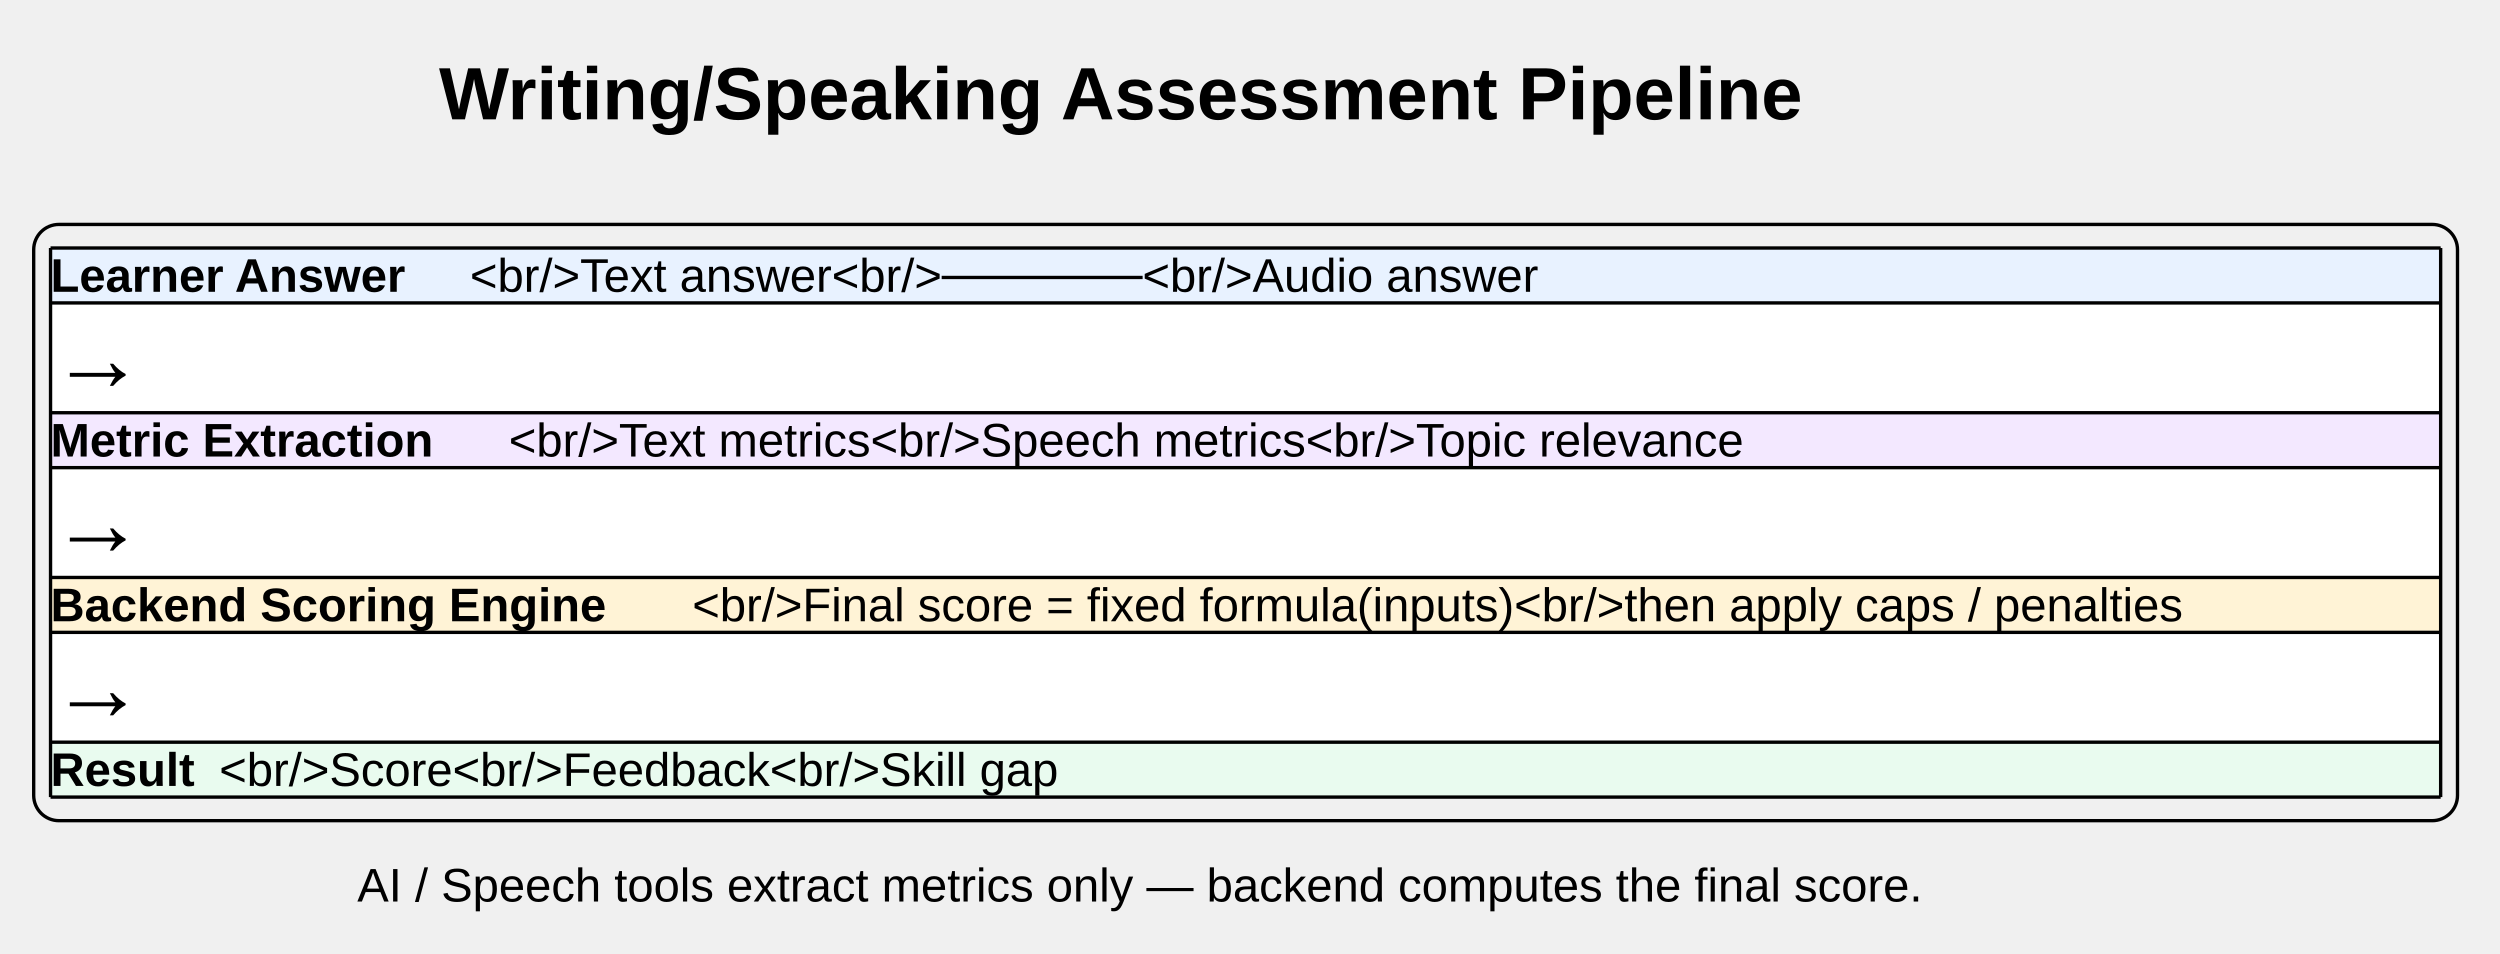
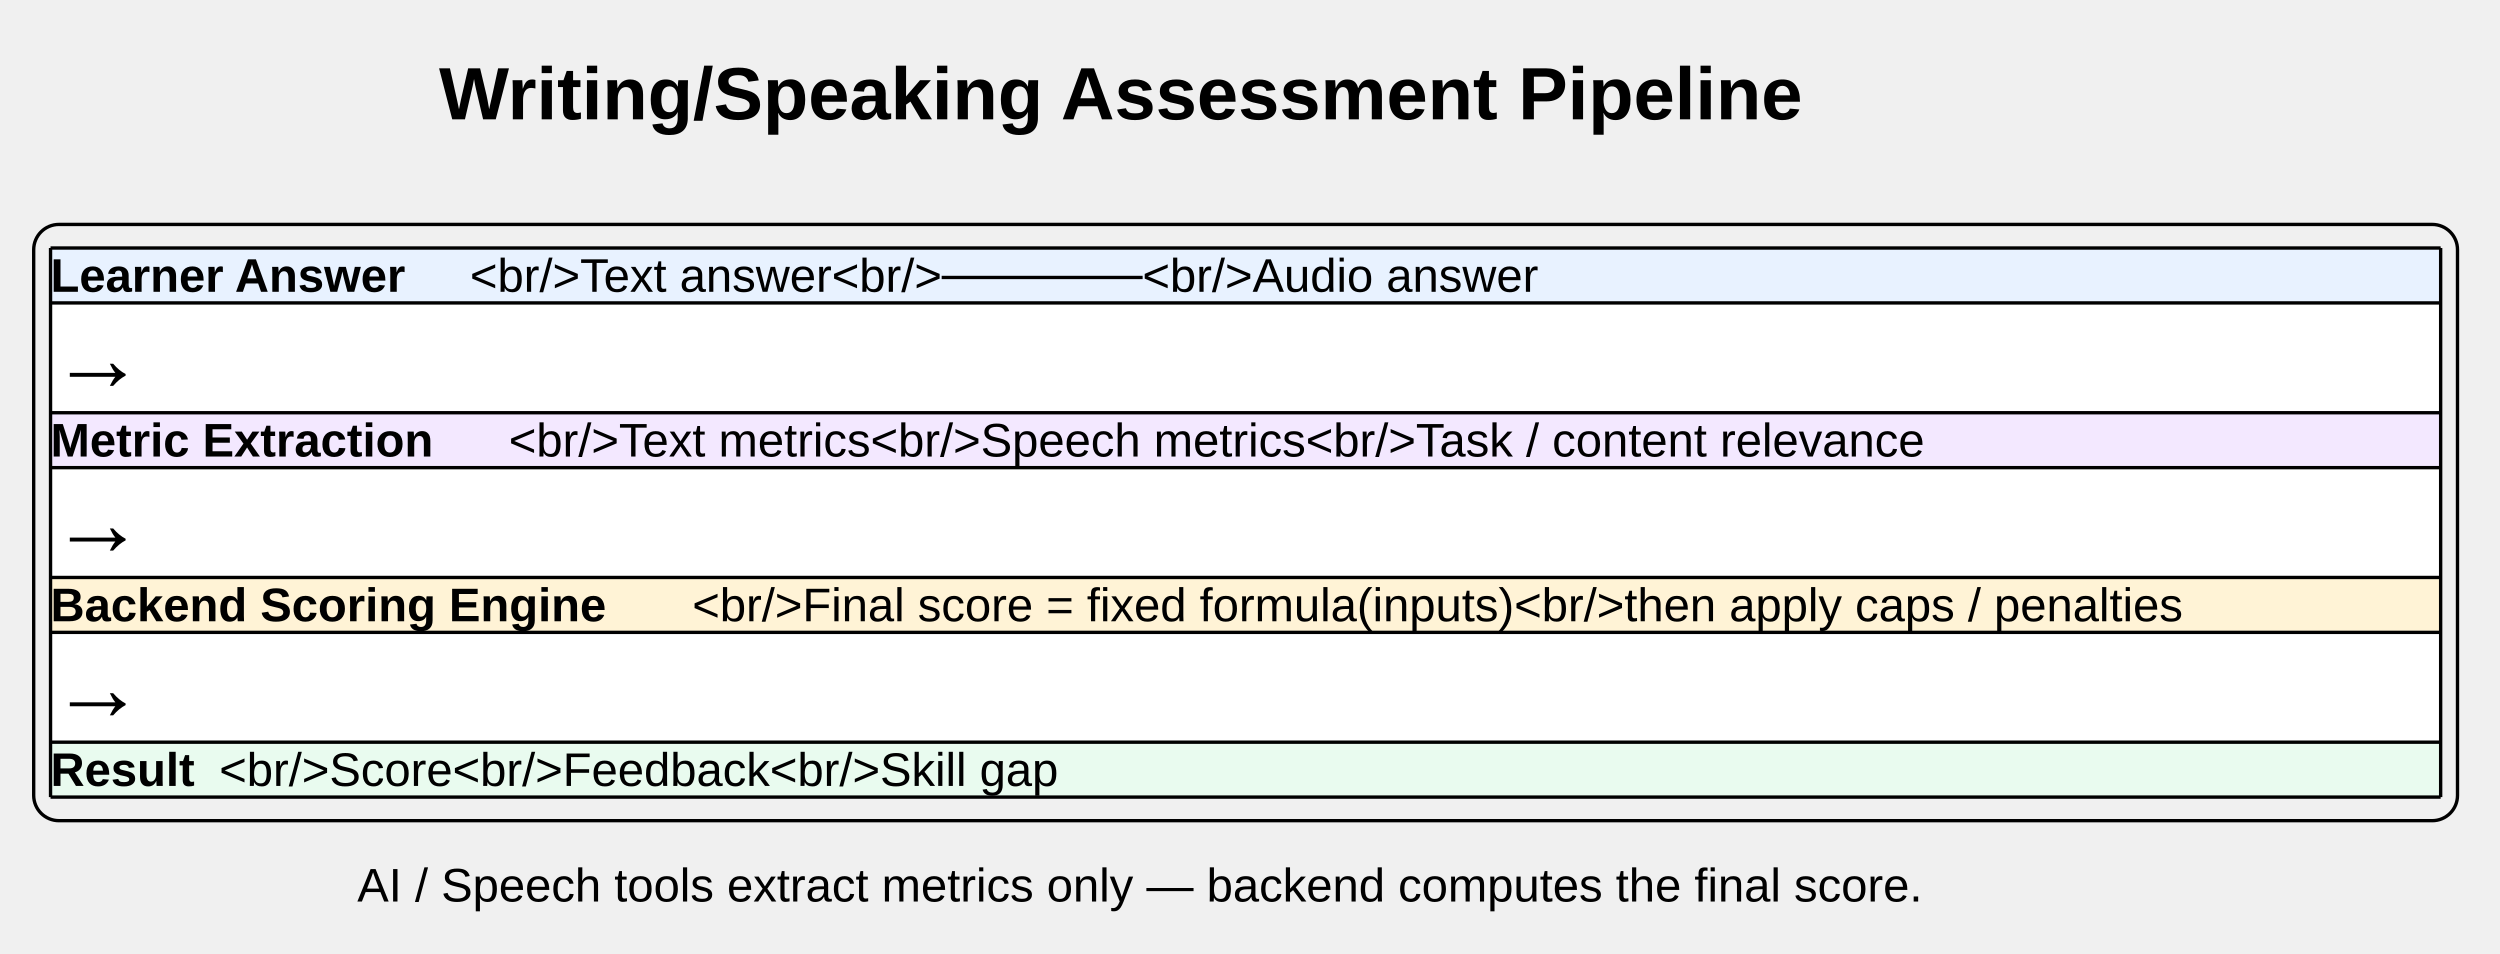
<svg xmlns="http://www.w3.org/2000/svg" contentStyleType="text/css" data-diagram-type="CLASS" height="283px" preserveAspectRatio="none" style="width:742px;height:283px;" version="1.1" viewBox="0 0 742 283" width="742px" zoomAndPan="magnify">
  <defs />
  <g>
    <g class="title" data-source-line="9">
      <text fill="#000000" font-family="Arial" font-size="22" font-weight="bold" lengthAdjust="spacing" textLength="478.769" x="130.309" y="35.421">Writing/Speaking Assessment Pipeline</text>
    </g>
    <g class="legend" data-source-line="11">
      <rect fill="none" height="176.969" rx="7.5" ry="7.5" style="stroke:#000000;stroke-width:1;" width="719.386" x="10" y="66.609" />
      <rect fill="#E8F2FF" height="16.297" style="stroke:none;stroke-width:1;" width="709.386" x="15" y="73.609" />
      <text fill="#000000" font-family="Arial" font-size="14" font-weight="bold" lengthAdjust="spacing" textLength="124.476" x="15" y="86.605">Learner Answer</text>
      <text fill="#000000" font-family="Arial" font-size="14" lengthAdjust="spacing" textLength="359.796" x="139.476" y="86.605">&lt;br/&gt;Text answer&lt;br/&gt;──────&lt;br/&gt;Audio answer</text>
      <rect fill="#FFFFFF" height="32.594" style="stroke:none;stroke-width:1;" width="709.386" x="15" y="89.906" />
      <text fill="#000000" font-family="Arial" font-size="28" lengthAdjust="spacing" textLength="23.461" x="15" y="115.897">→</text>
      <rect fill="#F3E8FF" height="16.297" style="stroke:none;stroke-width:1;" width="709.386" x="15" y="122.5" />
      <text fill="#000000" font-family="Arial" font-size="14" font-weight="bold" lengthAdjust="spacing" textLength="136.008" x="15" y="135.495">Metric Extraction</text>
-       <text fill="#000000" font-family="Arial" font-size="14" lengthAdjust="spacing" textLength="435.586" x="151.008" y="135.495">&lt;br/&gt;Text metrics&lt;br/&gt;Speech metrics&lt;br/&gt;Topic relevance</text>
+       <text fill="#000000" font-family="Arial" font-size="14" lengthAdjust="spacing" textLength="497.745" x="151.008" y="135.495">&lt;br/&gt;Text metrics&lt;br/&gt;Speech metrics&lt;br/&gt;Task / content relevance</text>
      <rect fill="#FFFFFF" height="32.594" style="stroke:none;stroke-width:1;" width="709.386" x="15" y="138.797" />
      <text fill="#000000" font-family="Arial" font-size="28" lengthAdjust="spacing" textLength="23.461" x="15" y="164.787">→</text>
      <rect fill="#FFF3D6" height="16.297" style="stroke:none;stroke-width:1;" width="709.386" x="15" y="171.391" />
      <text fill="#000000" font-family="Arial" font-size="14" font-weight="bold" lengthAdjust="spacing" textLength="190.463" x="15" y="184.386">Backend Scoring Engine</text>
      <text fill="#000000" font-family="Arial" font-size="14" lengthAdjust="spacing" textLength="518.923" x="205.463" y="184.386">&lt;br/&gt;Final score = fixed formula(inputs)&lt;br/&gt;then apply caps / penalties</text>
      <rect fill="#FFFFFF" height="32.594" style="stroke:none;stroke-width:1;" width="709.386" x="15" y="187.688" />
      <text fill="#000000" font-family="Arial" font-size="28" lengthAdjust="spacing" textLength="23.461" x="15" y="213.678">→</text>
      <rect fill="#E9FBEF" height="16.297" style="stroke:none;stroke-width:1;" width="709.386" x="15" y="220.281" />
      <text fill="#000000" font-family="Arial" font-size="14" font-weight="bold" lengthAdjust="spacing" textLength="50.066" x="15" y="233.276">Result</text>
      <text fill="#000000" font-family="Arial" font-size="14" lengthAdjust="spacing" textLength="294.882" x="65.066" y="233.276">&lt;br/&gt;Score&lt;br/&gt;Feedback&lt;br/&gt;Skill gap</text>
      <line style="stroke:#000000;stroke-width:1;" x1="15" x2="724.386" y1="73.609" y2="73.609" />
      <line style="stroke:#000000;stroke-width:1;" x1="15" x2="724.386" y1="89.906" y2="89.906" />
      <line style="stroke:#000000;stroke-width:1;" x1="15" x2="724.386" y1="122.5" y2="122.5" />
      <line style="stroke:#000000;stroke-width:1;" x1="15" x2="724.386" y1="138.797" y2="138.797" />
      <line style="stroke:#000000;stroke-width:1;" x1="15" x2="724.386" y1="171.391" y2="171.391" />
      <line style="stroke:#000000;stroke-width:1;" x1="15" x2="724.386" y1="187.688" y2="187.688" />
      <line style="stroke:#000000;stroke-width:1;" x1="15" x2="724.386" y1="220.281" y2="220.281" />
      <line style="stroke:#000000;stroke-width:1;" x1="15" x2="724.386" y1="236.578" y2="236.578" />
      <line style="stroke:#000000;stroke-width:1;" x1="15" x2="15" y1="73.609" y2="236.578" />
      <line style="stroke:#000000;stroke-width:1;" x1="724.386" x2="724.386" y1="73.609" y2="236.578" />
    </g>
    <g class="caption" data-source-line="21">
      <text fill="#000000" font-family="Arial" font-size="14" lengthAdjust="spacing" textLength="527.311" x="106.038" y="267.573">AI / Speech tools extract metrics only — backend computes the final score.</text>
    </g>
  </g>
</svg>
